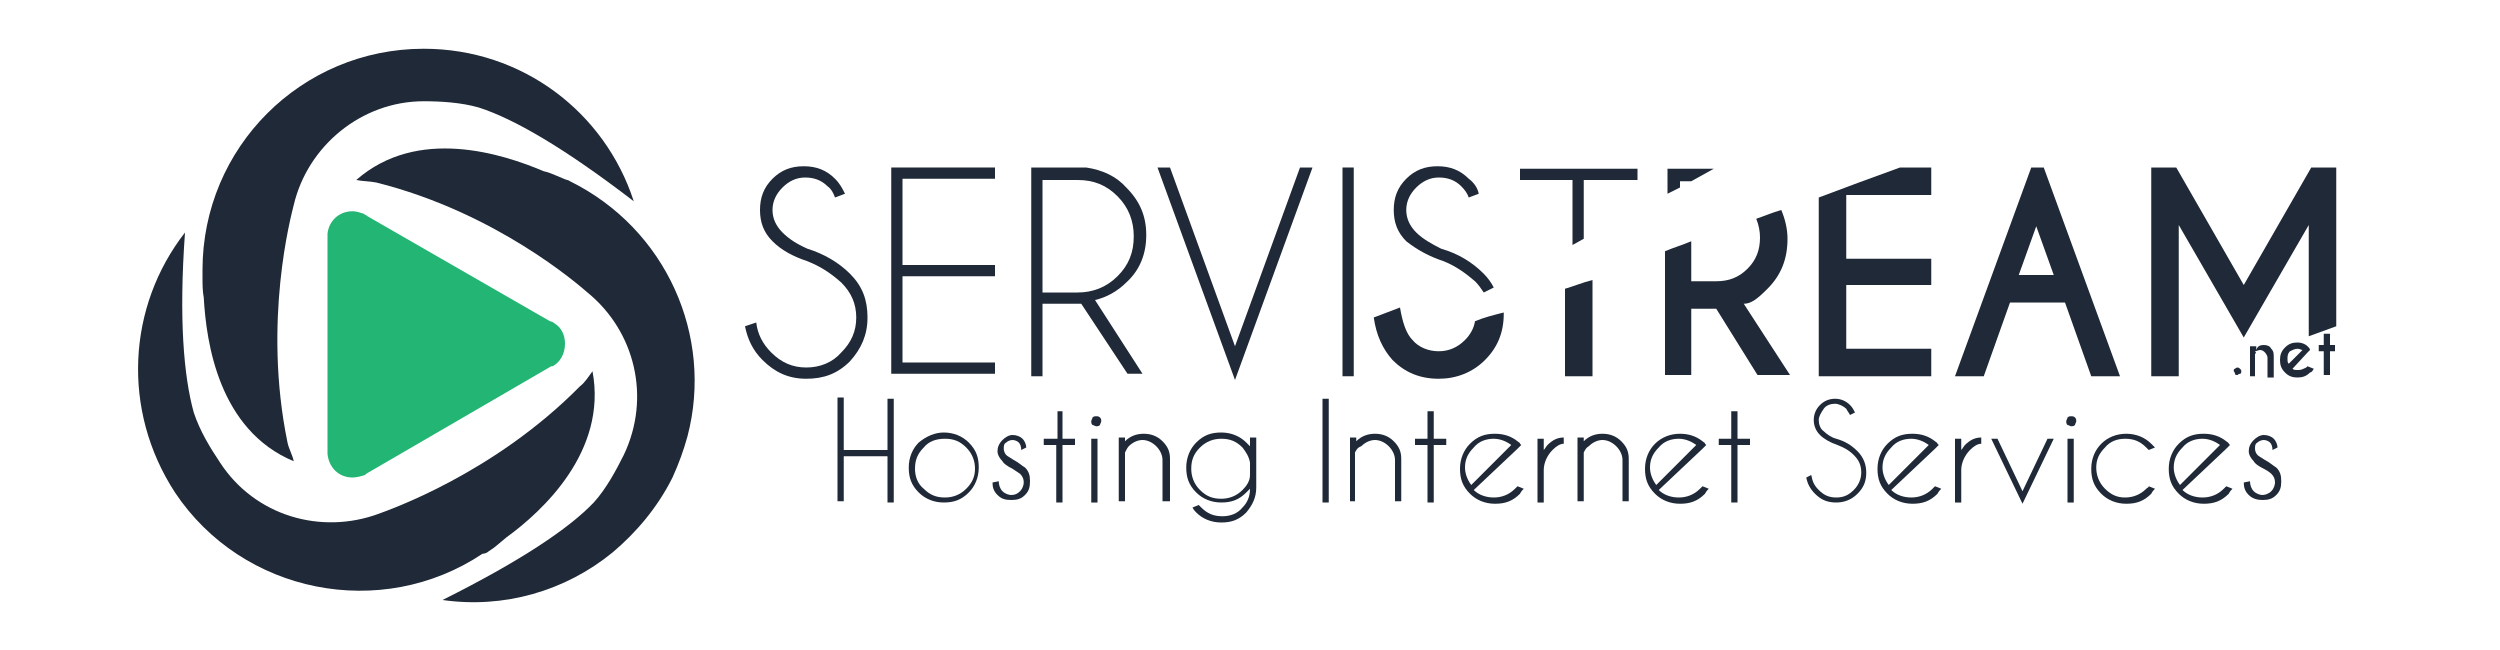
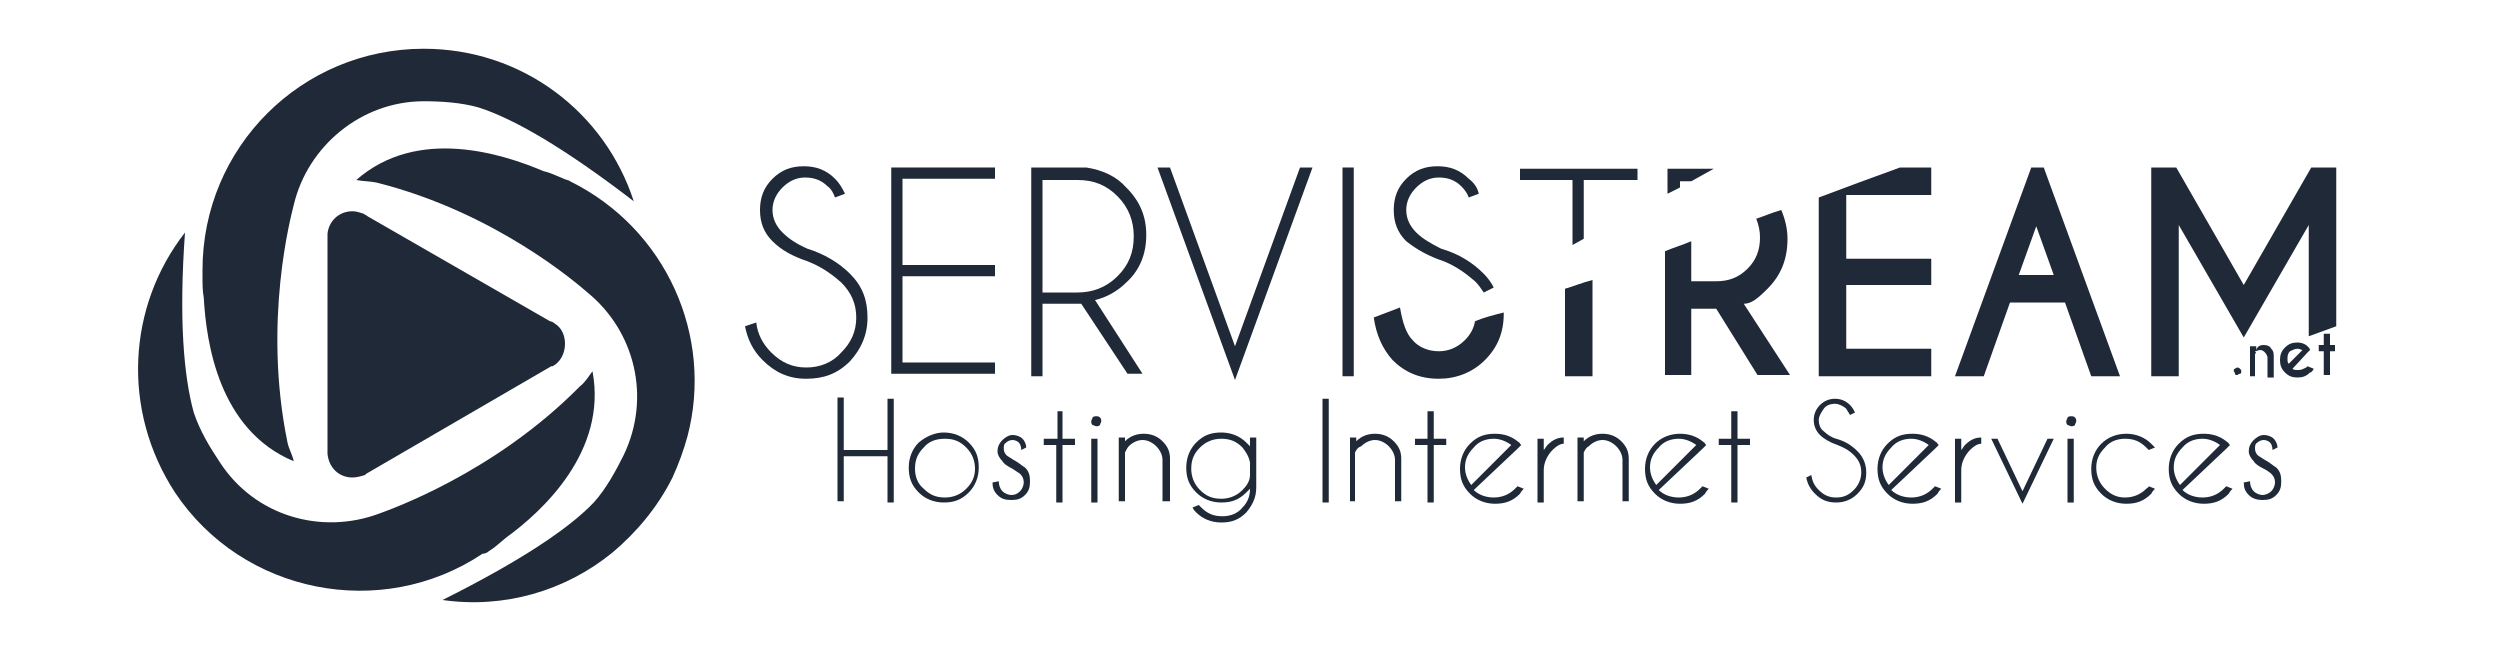
<svg xmlns="http://www.w3.org/2000/svg" version="1.1" id="Capa_1" x="0px" y="0px" width="200px" height="52px" viewBox="0 0 200 52" style="enable-background:new 0 0 200 52;" xml:space="preserve">
  <style type="text/css">
	.st0{fill:#1F2937;}
- 	.st1{fill:#22B573;}
+ 	.st1{fill:#1F2937;}
</style>
  <path class="st0" d="M16.3,23.8c0.2,3.6,1.2,10.6,7.2,13.1c-0.1-0.5-0.4-1-0.5-1.5c-2-9.7,0.3-18.2,0.5-19c1.1-4.7,5.4-8.3,10.4-8.3  c1.4,0,3,0.1,4.4,0.5c2.8,0.9,6.8,3.2,12.4,7.5C48.4,9,41.8,3.9,33.9,3.9c-9.8,0-17.7,7.9-17.7,17.7c0,0.2,0,0.3,0,0.5  C16.2,22.7,16.2,23.3,16.3,23.8z" />
  <path class="st0" d="M45.6,14.5c-0.1-0.1-0.3-0.1-0.5-0.2c-0.5-0.2-1.1-0.5-1.6-0.6c-3.3-1.4-10.1-3.6-15,0.7  c0.5,0.1,1.1,0.1,1.6,0.2c9.6,2.4,16.2,8.2,16.9,8.8c3.8,3.1,5.1,8.4,2.9,13c-0.6,1.2-1.4,2.7-2.4,3.8c-2,2.1-5.9,4.7-12.1,7.8  c4.9,0.7,9.8-0.7,13.6-3.8c1.9-1.6,3.6-3.6,4.8-6c0.5-1.1,0.9-2.2,1.2-3.3C57.1,26.9,53.3,18.3,45.6,14.5z" />
  <path class="st0" d="M39.1,44.1c0.5-0.3,0.9-0.7,1.4-1.1c2.9-2.1,8.1-6.9,6.9-13.3c-0.3,0.4-0.6,0.9-1,1.2  c-6.9,7-15.3,9.9-16.1,10.2c-4.6,1.7-9.9,0.2-12.7-4.1c-0.8-1.2-1.6-2.5-2.1-4c-0.8-2.9-1.2-7.5-0.7-14.4  c-4.6,5.9-5.1,14.2-0.8,20.8c5.4,8.1,16.5,10.3,24.6,4.9C38.8,44.3,39,44.2,39.1,44.1z" />
  <path class="st1" d="M26.2,36.3c0.1,1.1,0.9,1.9,2,1.9c0.3,0,0.7-0.1,1-0.2l0.1-0.1l14.8-8.6l0.1,0c0.6-0.3,1-1,1-1.8  c0-0.7-0.3-1.3-0.8-1.6c-0.1-0.1-0.3-0.2-0.4-0.2l-14.6-8.4c-0.1-0.1-0.2-0.1-0.3-0.2c-0.3-0.1-0.6-0.2-0.9-0.2  c-1.1,0-1.9,0.8-2,1.8c0,0.1,0,0.1,0,0.2s0,0.1,0,0.2v16.9c0,0,0,0.1,0,0.1C26.2,36.2,26.2,36.3,26.2,36.3z" />
  <path class="st0" d="M64.6,20.9c-1.2-0.4-2.1-0.9-2.8-1.6c-0.7-0.7-1-1.5-1-2.5c0-1,0.3-1.8,1-2.5c0.7-0.7,1.5-1,2.5-1  c1,0,1.8,0.3,2.5,1c0.4,0.4,0.6,0.8,0.8,1.2l-0.8,0.3c-0.1-0.3-0.3-0.7-0.6-0.9c-0.5-0.5-1.1-0.7-1.8-0.7c-0.7,0-1.3,0.3-1.8,0.8  c-0.5,0.5-0.8,1.1-0.8,1.8c0,0.7,0.3,1.3,0.8,1.8c0.5,0.5,1.1,0.9,2,1.3c1.3,0.4,2.5,1.1,3.4,2c1,1,1.4,2.1,1.4,3.5  c0,1.4-0.5,2.5-1.4,3.5c-1,1-2.1,1.4-3.5,1.4c-1.4,0-2.5-0.5-3.5-1.5c-0.8-0.8-1.2-1.7-1.4-2.7l0.9-0.3c0.1,0.9,0.5,1.7,1.2,2.4  c0.8,0.8,1.7,1.2,2.8,1.2c1.1,0,2.1-0.4,2.8-1.2c0.8-0.8,1.2-1.7,1.2-2.8s-0.4-2-1.2-2.8C66.4,21.8,65.6,21.3,64.6,20.9z" />
  <path class="st0" d="M79.6,13.4v0.9h-7.4v6.9h7.4v0.9h-7.4v6.9h7.4v0.9h-8.3V13.4H79.6z" />
  <path class="st0" d="M86.5,24.3c-0.1,0-0.2,0-0.3,0h-2.8v5.8h-0.9V13.4h4.4c1.3,0.2,2.4,0.7,3.2,1.6c1.1,1.1,1.6,2.3,1.6,3.8  c0,1.5-0.5,2.8-1.6,3.8c-0.7,0.7-1.6,1.2-2.5,1.4l3.8,5.9h-1.2L86.5,24.3z M83.4,14.4v9h2.8c1.2,0,2.3-0.4,3.2-1.3  c0.9-0.9,1.3-1.9,1.3-3.2c0-1.2-0.4-2.3-1.3-3.2s-1.9-1.3-3.2-1.3H83.4z" />
  <path class="st0" d="M93.6,13.4l5.2,14.3l5.2-14.3h1l-6.2,17l-6.2-17C92.6,13.4,93.6,13.4,93.6,13.4z" />
  <path class="st0" d="M108.3,13.4v16.7h-0.9V13.4H108.3z" />
  <path class="st0" d="M67.5,36.4v3.7h-0.5v-8.3h0.5V36H71v-4.1h0.5v8.3H71v-3.7H67.5z" />
  <path class="st0" d="M75.5,34.6c0.8,0,1.5,0.3,2,0.8c0.6,0.6,0.8,1.2,0.8,2s-0.3,1.5-0.8,2c-0.6,0.6-1.2,0.8-2,0.8  c-0.8,0-1.5-0.3-2-0.8c-0.6-0.6-0.8-1.2-0.8-2c0-0.8,0.3-1.5,0.8-2C74.1,34.9,74.8,34.6,75.5,34.6z M73.9,35.8  c-0.5,0.5-0.7,1-0.7,1.7c0,0.6,0.2,1.2,0.7,1.6c0.5,0.5,1,0.7,1.7,0.7c0.6,0,1.2-0.2,1.7-0.7c0.5-0.5,0.7-1,0.7-1.6  c0-0.6-0.2-1.2-0.7-1.7c-0.5-0.5-1-0.7-1.7-0.7C74.9,35.1,74.3,35.3,73.9,35.8z" />
  <path class="st0" d="M81,37.5c-0.4-0.2-0.7-0.4-0.8-0.6c-0.2-0.2-0.4-0.5-0.4-0.8c0-0.3,0.1-0.6,0.4-0.9c0.2-0.2,0.5-0.4,0.8-0.4  s0.6,0.1,0.8,0.3c0.2,0.2,0.3,0.5,0.3,0.7v0l-0.4,0.2c0-0.3-0.1-0.5-0.2-0.6c-0.1-0.1-0.3-0.2-0.5-0.2c-0.2,0-0.4,0.1-0.5,0.2  c-0.2,0.1-0.2,0.3-0.2,0.5c0,0.2,0.1,0.4,0.2,0.5c0.1,0.1,0.3,0.2,0.6,0.4c0.4,0.2,0.7,0.5,0.9,0.6c0.3,0.3,0.4,0.6,0.4,1.1  s-0.1,0.8-0.4,1.1s-0.6,0.4-1.1,0.4s-0.8-0.1-1.1-0.4c-0.3-0.3-0.4-0.6-0.4-1l0.5-0.1c0,0.3,0.1,0.6,0.3,0.8  c0.2,0.2,0.5,0.3,0.7,0.3c0.3,0,0.5-0.1,0.7-0.3c0.2-0.2,0.3-0.5,0.3-0.7c0-0.3-0.1-0.5-0.3-0.7C81.6,37.9,81.3,37.7,81,37.5z" />
  <path class="st0" d="M84.6,35.1v-2.2H85v2.2h1v0.5h-1v4.6h-0.5v-4.6h-1v-0.5H84.6z" />
  <path class="st0" d="M88,33.4c0.1,0.1,0.1,0.2,0.1,0.3c0,0.1-0.1,0.2-0.1,0.3c-0.1,0.1-0.2,0.1-0.3,0.1c-0.1,0-0.2-0.1-0.3-0.1  c-0.1-0.1-0.1-0.2-0.1-0.3c0-0.1,0.1-0.2,0.1-0.3c0.1-0.1,0.2-0.1,0.3-0.1S87.9,33.3,88,33.4z M87.8,35.1v5.1h-0.5v-5.1H87.8z" />
  <path class="st0" d="M90,36.2v3.9h-0.5v-5.1H90v0.3c0.4-0.4,0.9-0.6,1.5-0.6c0.6,0,1.1,0.2,1.5,0.6c0.4,0.4,0.6,0.8,0.6,1.4v3.4H93  v-3.3c0-0.4-0.2-0.8-0.5-1.1c-0.3-0.3-0.7-0.5-1.1-0.5s-0.8,0.2-1.1,0.5C90.2,35.8,90.1,36,90,36.2z" />
  <path class="st0" d="M100,39.1c-0.1,0.1-0.2,0.2-0.3,0.3c-0.6,0.6-1.2,0.8-2,0.8c-0.8,0-1.5-0.3-2-0.8c-0.6-0.6-0.8-1.2-0.8-2  c0-0.8,0.3-1.5,0.8-2c0.6-0.6,1.2-0.8,2-0.8c0.8,0,1.5,0.3,2,0.8c0.1,0.1,0.2,0.2,0.3,0.3V35h0.5v4c0,0.8-0.3,1.4-0.8,2  c-0.6,0.6-1.2,0.8-2,0.8c-0.8,0-1.5-0.3-2-0.8c-0.1-0.1-0.2-0.2-0.3-0.4l0.5-0.2c0.1,0.1,0.1,0.1,0.2,0.2c0.5,0.5,1,0.7,1.7,0.7  c0.6,0,1.2-0.2,1.6-0.7C99.8,40.2,100,39.7,100,39.1z M100,37c-0.1-0.5-0.3-0.8-0.6-1.2c-0.5-0.5-1-0.7-1.7-0.7  c-0.6,0-1.2,0.2-1.7,0.7c-0.5,0.5-0.7,1-0.7,1.7c0,0.6,0.2,1.2,0.7,1.7c0.5,0.5,1,0.7,1.7,0.7c0.6,0,1.2-0.2,1.7-0.7  c0.3-0.3,0.6-0.7,0.6-1.2V37z" />
  <path class="st0" d="M106.3,31.9v8.3h-0.5v-8.3H106.3z" />
  <path class="st0" d="M108.4,36.2v3.9H108v-5.1h0.5v0.3c0.4-0.4,0.9-0.6,1.5-0.6c0.6,0,1.1,0.2,1.5,0.6s0.6,0.8,0.6,1.4v3.4h-0.5  v-3.3c0-0.4-0.2-0.8-0.5-1.1s-0.7-0.5-1.1-0.5s-0.8,0.2-1.1,0.5C108.6,35.8,108.5,36,108.4,36.2z" />
  <path class="st0" d="M114.2,35.1v-2.2h0.5v2.2h1v0.5h-1v4.6h-0.5v-4.6h-1v-0.5H114.2z" />
  <path class="st0" d="M117.9,39.2c0.4,0.4,1,0.6,1.6,0.6c0.6,0,1.2-0.2,1.7-0.7c0.1-0.1,0.1-0.1,0.2-0.2l0.5,0.2  c-0.1,0.1-0.2,0.2-0.3,0.4c-0.6,0.6-1.2,0.8-2,0.8s-1.5-0.3-2-0.8c-0.6-0.6-0.8-1.2-0.8-2c0-0.8,0.3-1.5,0.8-2  c0.6-0.6,1.2-0.8,2-0.8c0.7,0,1.3,0.2,1.8,0.6c0.1,0.1,0.2,0.1,0.2,0.2c0,0,0.1,0.1,0.1,0.1l-0.3,0.3L117.9,39.2z M120.9,35.6  c-0.4-0.3-0.9-0.5-1.4-0.5c-0.6,0-1.2,0.2-1.6,0.7c-0.5,0.5-0.7,1-0.7,1.6c0,0.5,0.2,1,0.5,1.4L120.9,35.6z" />
  <path class="st0" d="M123,35.1h0.5V36c0.1-0.1,0.2-0.3,0.3-0.4c0.4-0.4,0.8-0.6,1.3-0.6v0.5c-0.3,0-0.6,0.2-0.9,0.5  c-0.4,0.4-0.7,1-0.7,1.6v2.6H123V35.1z" />
  <path class="st0" d="M126.7,36.2v3.9h-0.5v-5.1h0.5v0.3c0.4-0.4,0.9-0.6,1.5-0.6c0.6,0,1.1,0.2,1.5,0.6c0.4,0.4,0.6,0.8,0.6,1.4v3.4  h-0.5v-3.3c0-0.4-0.2-0.8-0.5-1.1s-0.7-0.5-1.1-0.5c-0.4,0-0.8,0.2-1.1,0.5C126.9,35.8,126.8,36,126.7,36.2z" />
  <path class="st0" d="M132.7,39.2c0.4,0.4,1,0.6,1.6,0.6c0.6,0,1.2-0.2,1.7-0.7c0.1-0.1,0.1-0.1,0.2-0.2l0.5,0.2  c-0.1,0.1-0.2,0.2-0.3,0.4c-0.6,0.6-1.2,0.8-2,0.8s-1.5-0.3-2-0.8c-0.6-0.6-0.8-1.2-0.8-2c0-0.8,0.3-1.5,0.8-2s1.2-0.8,2-0.8  c0.7,0,1.3,0.2,1.8,0.6c0.1,0.1,0.2,0.1,0.2,0.2c0,0,0.1,0.1,0.1,0.1l-0.3,0.3L132.7,39.2z M135.7,35.6c-0.4-0.3-0.9-0.5-1.4-0.5  c-0.6,0-1.2,0.2-1.6,0.7c-0.5,0.5-0.7,1-0.7,1.6c0,0.5,0.2,1,0.5,1.4L135.7,35.6z" />
  <path class="st0" d="M138.5,35.1v-2.2h0.5v2.2h1v0.5h-1v4.6h-0.5v-4.6h-1v-0.5H138.5z" />
  <path class="st0" d="M147,35.6c-0.6-0.2-1.1-0.5-1.4-0.8c-0.3-0.3-0.5-0.7-0.5-1.2c0-0.5,0.2-0.9,0.5-1.2c0.3-0.3,0.7-0.5,1.2-0.5  c0.5,0,0.9,0.2,1.2,0.5c0.2,0.2,0.3,0.4,0.4,0.6l-0.4,0.2c-0.1-0.2-0.2-0.3-0.3-0.5c-0.2-0.2-0.6-0.4-0.9-0.4  c-0.3,0-0.7,0.1-0.9,0.4c-0.2,0.3-0.4,0.6-0.4,0.9c0,0.3,0.1,0.7,0.4,0.9c0.2,0.2,0.6,0.5,1,0.6c0.7,0.2,1.2,0.5,1.7,1  c0.5,0.5,0.7,1.1,0.7,1.7c0,0.7-0.2,1.2-0.7,1.7c-0.5,0.5-1.1,0.7-1.7,0.7c-0.7,0-1.2-0.2-1.7-0.7c-0.4-0.4-0.6-0.8-0.7-1.3l0.4-0.2  c0.1,0.5,0.2,0.8,0.6,1.2c0.4,0.4,0.8,0.6,1.4,0.6c0.6,0,1-0.2,1.4-0.6c0.4-0.4,0.6-0.9,0.6-1.4c0-0.6-0.2-1-0.6-1.4  C147.9,36,147.5,35.8,147,35.6z" />
  <path class="st0" d="M151.3,39.2c0.4,0.4,1,0.6,1.6,0.6c0.6,0,1.2-0.2,1.7-0.7c0.1-0.1,0.1-0.1,0.2-0.2l0.5,0.2  c-0.1,0.1-0.2,0.2-0.3,0.4c-0.6,0.6-1.2,0.8-2,0.8s-1.5-0.3-2-0.8c-0.6-0.6-0.8-1.2-0.8-2c0-0.8,0.3-1.5,0.8-2  c0.6-0.6,1.2-0.8,2-0.8c0.7,0,1.3,0.2,1.8,0.6c0.1,0.1,0.2,0.1,0.2,0.2c0,0,0.1,0.1,0.1,0.1l-0.3,0.3L151.3,39.2z M154.3,35.6  c-0.4-0.3-0.9-0.5-1.4-0.5c-0.6,0-1.2,0.2-1.6,0.7c-0.5,0.5-0.7,1-0.7,1.6c0,0.5,0.2,1,0.5,1.4L154.3,35.6z" />
  <path class="st0" d="M156.4,35.1h0.5V36c0.1-0.1,0.2-0.3,0.3-0.4c0.4-0.4,0.8-0.6,1.3-0.6v0.5c-0.3,0-0.6,0.2-0.9,0.5  c-0.4,0.4-0.7,1-0.7,1.6v2.6h-0.5V35.1z" />
  <path class="st0" d="M161.8,39.3l2-4.2h0.5l-2.5,5.2l-2.5-5.2h0.5L161.8,39.3z" />
  <path class="st0" d="M166,33.4c0.1,0.1,0.1,0.2,0.1,0.3c0,0.1-0.1,0.2-0.1,0.3c-0.1,0.1-0.2,0.1-0.3,0.1s-0.2-0.1-0.3-0.1  c-0.1-0.1-0.1-0.2-0.1-0.3c0-0.1,0.1-0.2,0.1-0.3c0.1-0.1,0.2-0.1,0.3-0.1S165.9,33.3,166,33.4z M165.9,35.1v5.1h-0.5v-5.1H165.9z" />
  <path class="st0" d="M171.9,38.9l0.5,0.2c-0.1,0.1-0.2,0.2-0.3,0.4c-0.6,0.6-1.2,0.8-2,0.8s-1.5-0.3-2-0.8c-0.6-0.6-0.8-1.2-0.8-2  c0-0.8,0.3-1.5,0.8-2s1.2-0.8,2-0.8c0.8,0,1.5,0.3,2,0.8c0.1,0.1,0.2,0.2,0.3,0.3l-0.5,0.2c-0.1-0.1-0.1-0.1-0.2-0.2  c-0.5-0.5-1-0.7-1.7-0.7c-0.6,0-1.2,0.2-1.6,0.7c-0.5,0.5-0.7,1-0.7,1.6c0,0.6,0.2,1.2,0.7,1.7c0.5,0.5,1,0.7,1.6,0.7  c0.6,0,1.2-0.2,1.7-0.7C171.8,39,171.9,39,171.9,38.9z" />
  <path class="st0" d="M174.6,39.2c0.4,0.4,1,0.6,1.6,0.6c0.6,0,1.2-0.2,1.7-0.7c0.1-0.1,0.1-0.1,0.2-0.2l0.5,0.2  c-0.1,0.1-0.2,0.2-0.3,0.4c-0.6,0.6-1.2,0.8-2,0.8s-1.5-0.3-2-0.8c-0.6-0.6-0.8-1.2-0.8-2c0-0.8,0.3-1.5,0.8-2  c0.6-0.6,1.2-0.8,2-0.8c0.7,0,1.3,0.2,1.8,0.6c0.1,0.1,0.2,0.1,0.2,0.2c0,0,0.1,0.1,0.1,0.1l-0.3,0.3L174.6,39.2z M177.6,35.6  c-0.4-0.3-0.9-0.5-1.4-0.5c-0.6,0-1.2,0.2-1.6,0.7c-0.5,0.5-0.7,1-0.7,1.6c0,0.5,0.2,1,0.5,1.4L177.6,35.6z" />
  <path class="st0" d="M181.1,37.5c-0.4-0.2-0.7-0.4-0.8-0.6c-0.2-0.2-0.4-0.5-0.4-0.8c0-0.3,0.1-0.6,0.4-0.9c0.2-0.2,0.5-0.4,0.8-0.4  c0.3,0,0.6,0.1,0.8,0.3c0.2,0.2,0.3,0.5,0.3,0.7v0l-0.4,0.2c0-0.3-0.1-0.5-0.2-0.6c-0.1-0.1-0.3-0.2-0.5-0.2c-0.2,0-0.4,0.1-0.5,0.2  c-0.2,0.1-0.2,0.3-0.2,0.5c0,0.2,0.1,0.4,0.2,0.5c0.1,0.1,0.3,0.2,0.6,0.4c0.4,0.2,0.7,0.5,0.9,0.6c0.3,0.3,0.4,0.6,0.4,1.1  s-0.1,0.8-0.4,1.1c-0.3,0.3-0.6,0.4-1.1,0.4c-0.4,0-0.8-0.1-1.1-0.4s-0.4-0.6-0.4-1l0.5-0.1c0,0.3,0.1,0.6,0.3,0.8  c0.2,0.2,0.5,0.3,0.7,0.3s0.5-0.1,0.7-0.3c0.2-0.2,0.3-0.5,0.3-0.7c0-0.3-0.1-0.5-0.3-0.7C181.7,37.9,181.5,37.7,181.1,37.5z" />
  <path class="st0" d="M163.5,13.4l6.1,16.7h-2.3l-2.1-5.9h-4.4l-2.1,5.9h-2.3l6.1-16.7H163.5z M164.3,22l-1.4-3.9l-1.4,3.9H164.3z" />
  <polygon class="st0" points="186.9,13.4 184.9,13.4 179.5,22.8 174.1,13.4 172.1,13.4 172.1,30.1 174.3,30.1 174.3,18 179.5,27   184.7,18 184.7,26.9 186.9,26.1 " />
  <path class="st0" d="M179.2,29.5c0.1,0.1,0.1,0.1,0.1,0.2c0,0.1,0,0.2-0.1,0.2s-0.2,0.1-0.2,0.1c-0.1,0-0.2,0-0.2-0.1  s-0.1-0.2-0.1-0.2c0-0.1,0-0.2,0.1-0.2c0.1-0.1,0.2-0.1,0.2-0.1C179.1,29.4,179.2,29.5,179.2,29.5z" />
  <path class="st0" d="M180.4,28.3v1.8H180v-2.4h0.5v0.3c0.1-0.3,0.3-0.4,0.6-0.4c0.3,0,0.5,0.1,0.6,0.3c0.2,0.2,0.2,0.4,0.2,0.7v1.6  h-0.5v-1.6c0-0.1-0.1-0.3-0.2-0.4c-0.1-0.1-0.2-0.2-0.4-0.2c-0.1,0-0.3,0.1-0.4,0.1C180.5,28.2,180.5,28.3,180.4,28.3z" />
  <path class="st0" d="M183.4,29.5c0.1,0.1,0.2,0.1,0.5,0.1c0.2,0,0.4-0.1,0.6-0.2c0,0,0.1-0.1,0.1-0.1l0.5,0.2  c-0.1,0.2-0.2,0.3-0.3,0.3c-0.3,0.3-0.6,0.4-1,0.4c-0.4,0-0.7-0.1-1-0.4c-0.3-0.3-0.4-0.6-0.4-1c0-0.4,0.1-0.7,0.4-1  c0.3-0.3,0.6-0.4,1-0.4c0.3,0,0.6,0.1,0.8,0.3c0,0,0.1,0.1,0.1,0.1c0,0,0.1,0.1,0.1,0.2l-0.2,0.2L183.4,29.5z M184.2,28  c-0.1,0-0.2-0.1-0.4-0.1c-0.2,0-0.4,0.1-0.6,0.2c-0.2,0.2-0.2,0.4-0.2,0.6c0,0.2,0,0.3,0.1,0.4L184.2,28z" />
  <path class="st0" d="M185.9,27.6v-0.9h0.5v0.9h0.4v0.5h-0.4v1.9h-0.5v-1.9h-0.4v-0.5H185.9z" />
  <path class="st0" d="M145.5,15.8v14.3h9v-2.2h-6.8v-5.1h6.8v-2.1h-6.8v-5.1h6.8v-2.2h-2.5C149.8,14.2,147.6,15,145.5,15.8z" />
  <path class="st0" d="M141.4,23.1c1.1-1.1,1.6-2.4,1.6-4c0-0.8-0.2-1.6-0.5-2.3c-0.7,0.2-1.4,0.5-2,0.7c0.2,0.5,0.3,1,0.3,1.5  c0,1-0.3,1.8-1,2.5c-0.7,0.7-1.5,1-2.5,1h-2v-3.2c-0.7,0.3-1.4,0.5-2.1,0.8v9.9h2.1v-5.3h2l3.3,5.3h2.6l-3.7-5.7  C140.1,24.3,140.6,23.9,141.4,23.1z" />
  <path class="st0" d="M125.2,23.1v7h2.2v-7.7C126.6,22.6,125.9,22.9,125.2,23.1z" />
  <path class="st0" d="M118,25.7c-0.1,0.6-0.4,1.1-0.8,1.5c-0.6,0.6-1.3,0.9-2.1,0.9s-1.6-0.3-2.1-0.9c-0.5-0.5-0.8-1.4-1-2.6  l-2.1,0.8c0.2,1.4,0.7,2.5,1.5,3.4c1,1,2.2,1.5,3.7,1.5c1.4,0,2.7-0.5,3.7-1.5c1-1,1.5-2.2,1.5-3.7c0-0.1,0-0.1,0-0.1  C119.5,25.2,118.7,25.4,118,25.7z" />
  <polygon class="st0" points="134.4,15 134.4,14.5 135.3,14.5 137.1,13.5 133.4,13.5 133.4,15.5 " />
  <polygon class="st0" points="125.8,19.6 126.7,19.1 126.7,14.4 131,14.4 131,13.5 121.6,13.5 121.6,14.4 125.8,14.4 " />
  <path class="st0" d="M115.5,20.9c1,0.4,1.8,1,2.5,1.6c0.3,0.3,0.5,0.6,0.7,0.9l0.8-0.4c-0.2-0.4-0.5-0.8-0.8-1.1  c-0.9-0.9-2-1.6-3.4-2c-0.8-0.4-1.5-0.8-2-1.3c-0.5-0.5-0.8-1.1-0.8-1.8s0.3-1.3,0.8-1.8c0.5-0.5,1.1-0.8,1.8-0.8  c0.7,0,1.3,0.2,1.8,0.7c0.3,0.3,0.5,0.6,0.6,0.9l0.8-0.3c-0.1-0.5-0.4-0.9-0.8-1.2c-0.7-0.7-1.5-1-2.5-1c-1,0-1.8,0.3-2.5,1  c-0.7,0.7-1,1.5-1,2.5s0.3,1.8,1,2.5C113.4,20,114.3,20.5,115.5,20.9z" />
</svg>
